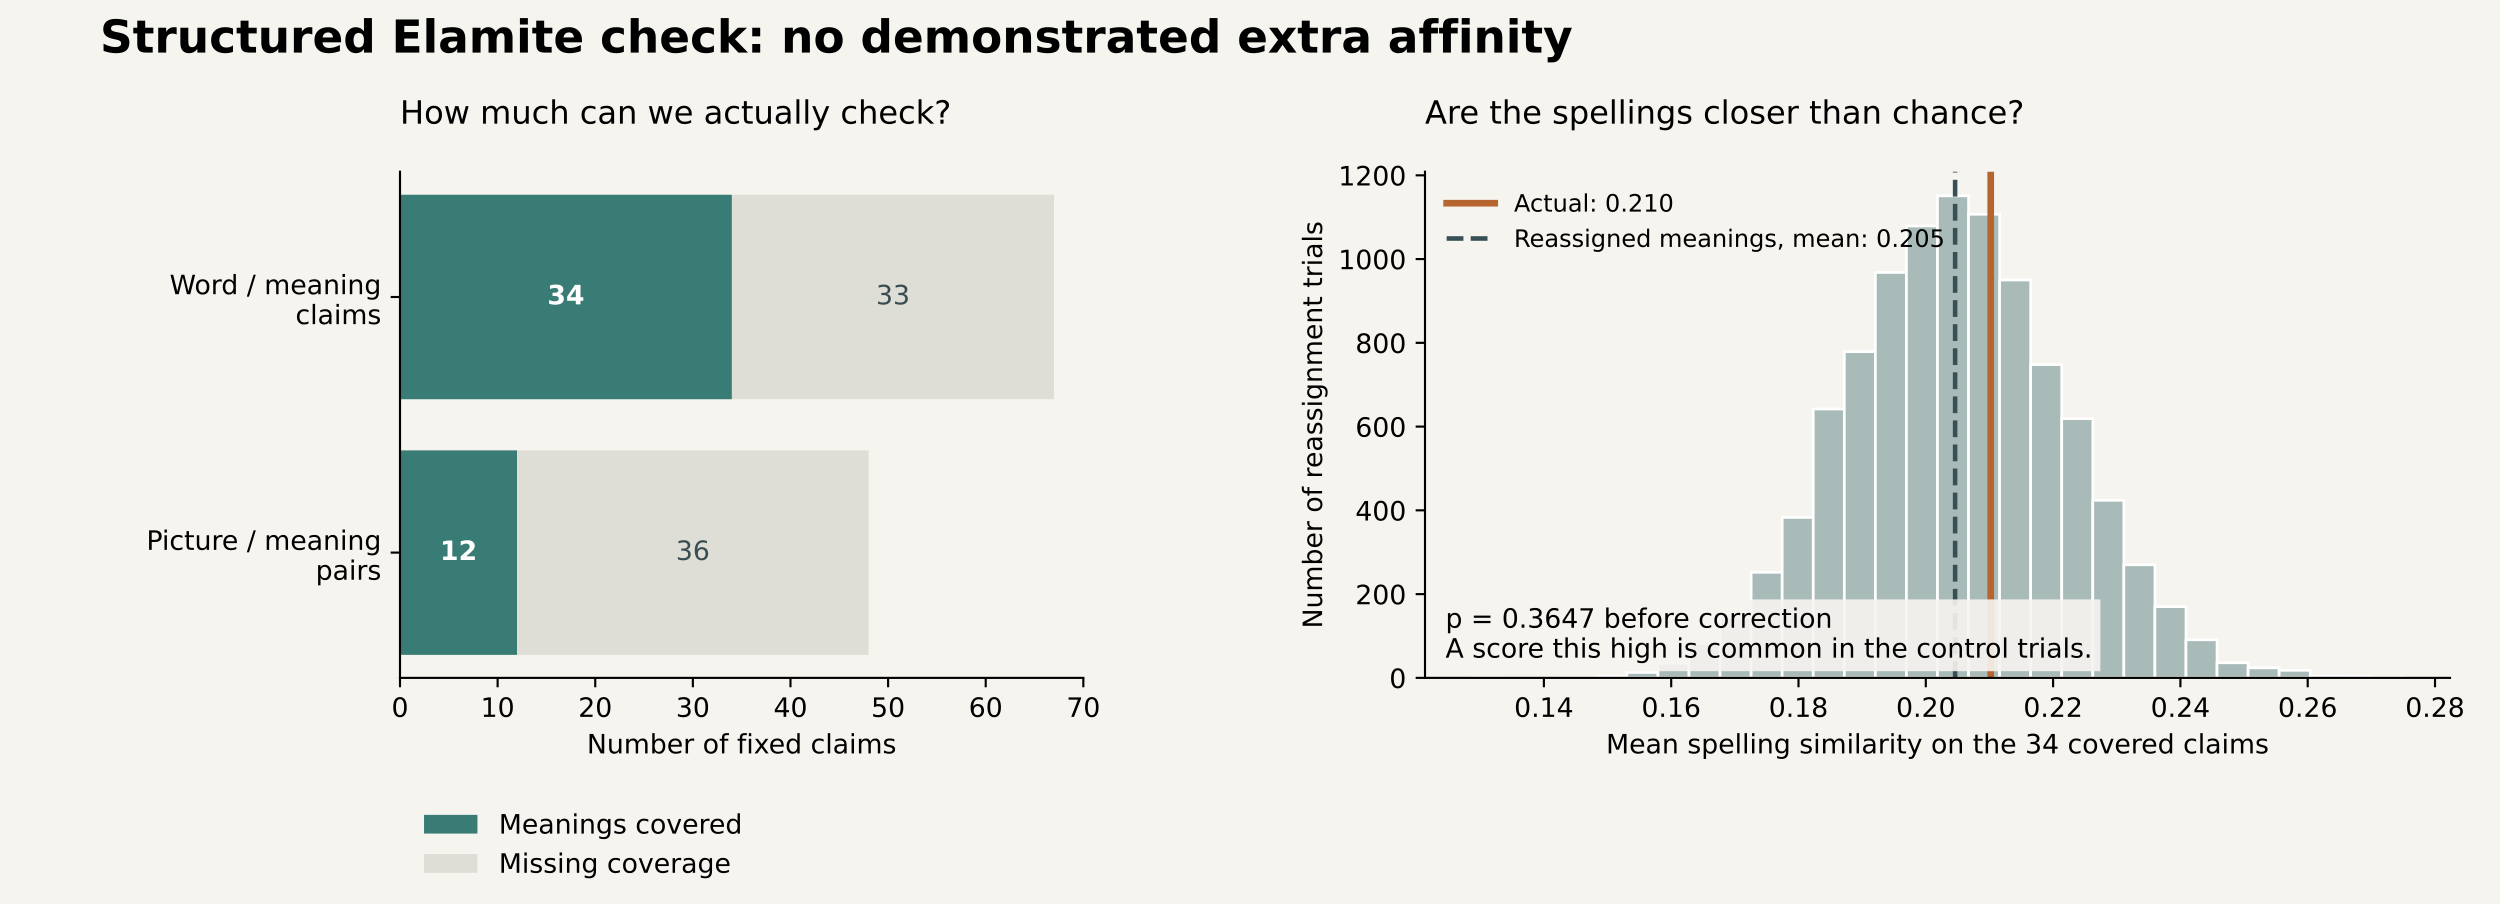
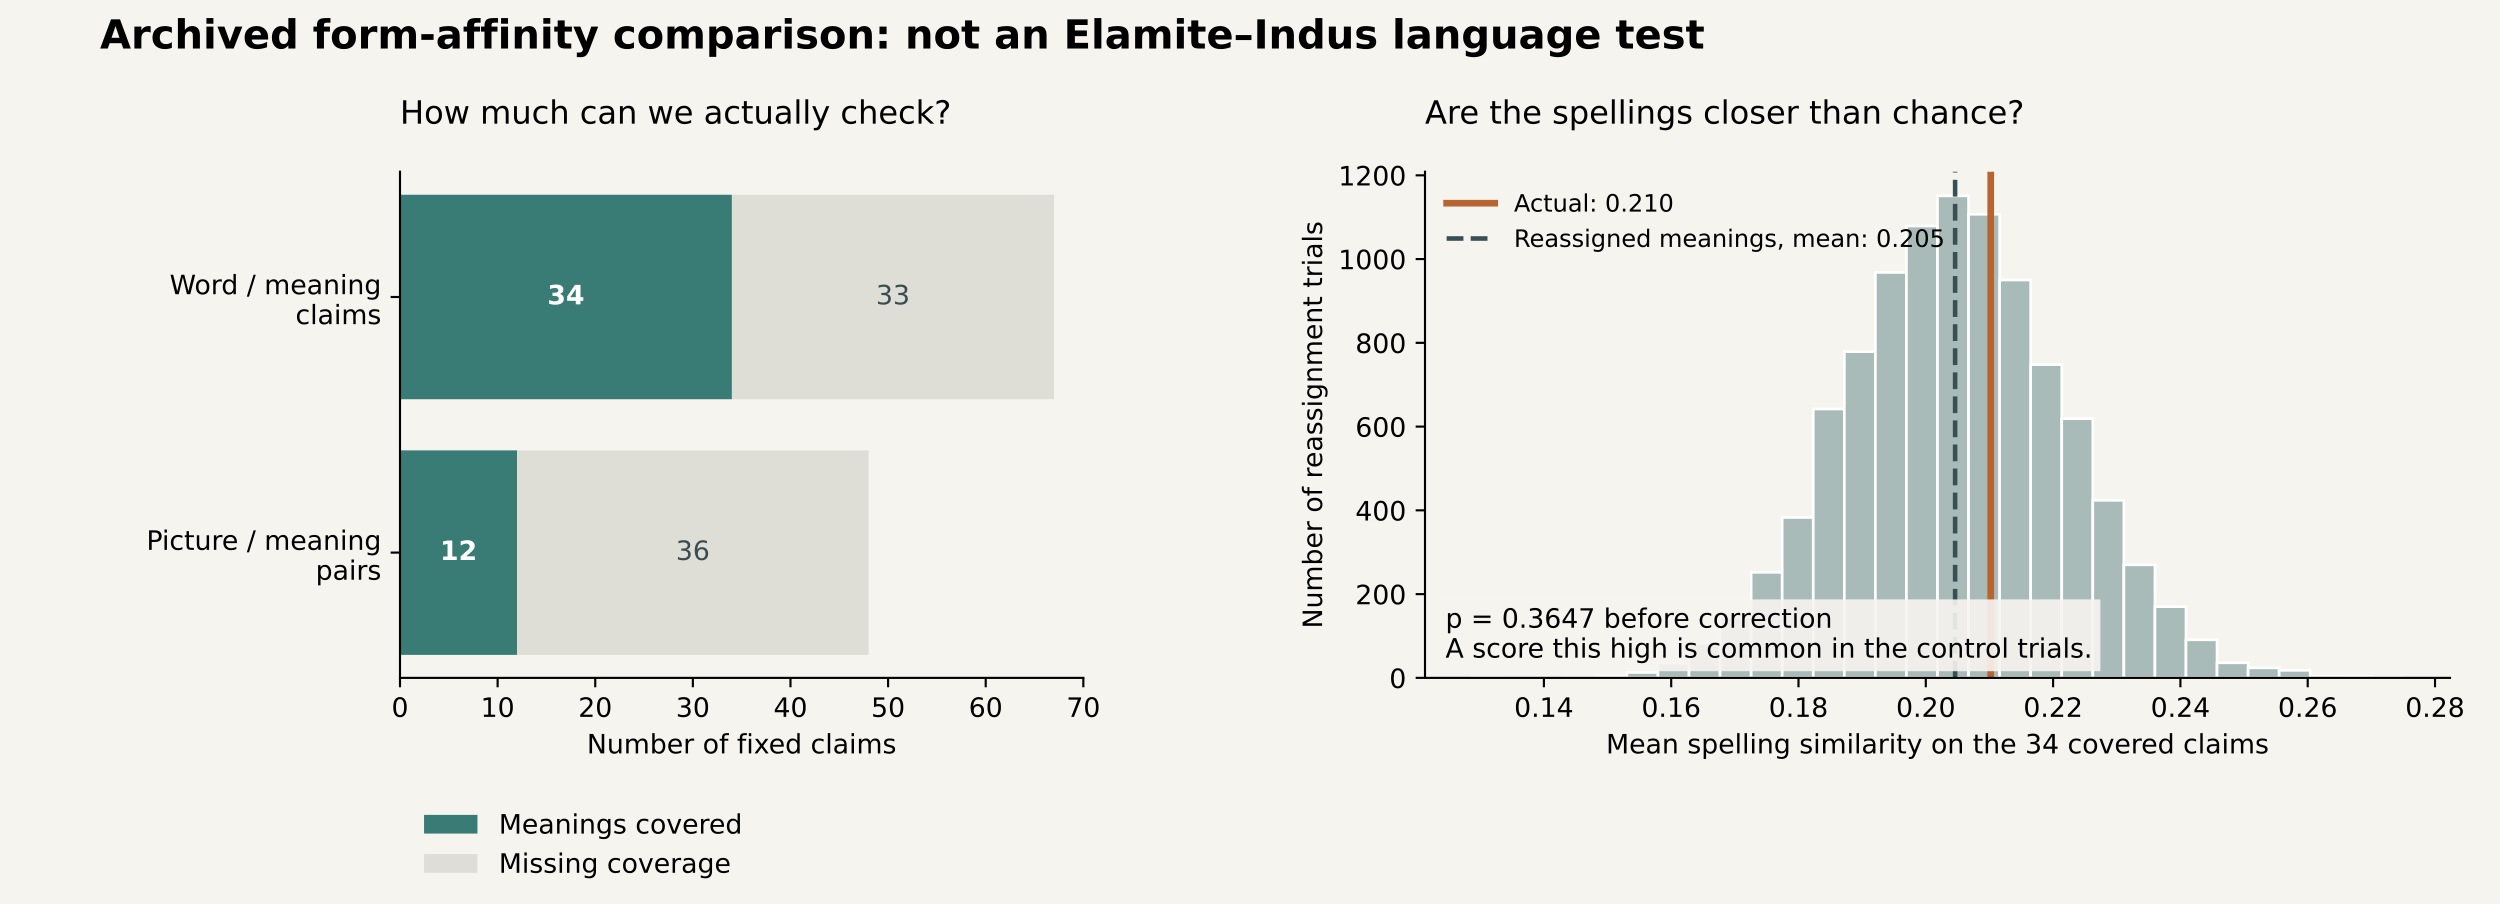
<svg xmlns="http://www.w3.org/2000/svg" xmlns:xlink="http://www.w3.org/1999/xlink" width="936pt" height="338.4pt" viewBox="0 0 936 338.4" version="1.1">
  <defs>
    <style type="text/css">*{stroke-linejoin: round; stroke-linecap: butt}</style>
  </defs>
  <g id="figure_1">
    <g id="patch_1">
      <path d="M 0 338.4 L 936 338.4 L 936 0 L 0 0 z " style="fill: #f6f4ef" />
    </g>
    <g id="axes_1">
      <g id="patch_2">
        <path d="M 149.76 253.8 L 405.6 253.8 L 405.6 64.296 L 149.76 64.296 z " style="fill: #f6f4ef" />
      </g>
      <g id="patch_3">
        <path d="M 149.76 149.477 L 274.025 149.477 L 274.025 72.91 L 149.76 72.91 z " clip-path="url(#pdb7fa1b823)" style="fill: #397b75" />
      </g>
      <g id="patch_4">
        <path d="M 149.76 245.186 L 193.618 245.186 L 193.618 168.619 L 149.76 168.619 z " clip-path="url(#pdb7fa1b823)" style="fill: #397b75" />
      </g>
      <g id="patch_5">
        <path d="M 274.025 149.477 L 394.635 149.477 L 394.635 72.91 L 274.025 72.91 z " clip-path="url(#pdb7fa1b823)" style="fill: #deded7" />
      </g>
      <g id="patch_6">
        <path d="M 193.618 245.186 L 325.193 245.186 L 325.193 168.619 L 193.618 168.619 z " clip-path="url(#pdb7fa1b823)" style="fill: #deded7" />
      </g>
      <g id="matplotlib.axis_1">
        <g id="xtick_1">
          <g id="line2d_1">
            <defs>
              <path id="mf41da57769" d="M 0 0 L 0 3.5 " style="stroke: #000000; stroke-width: 0.8" />
            </defs>
            <g>
              <use xlink:href="#mf41da57769" x="149.76" y="253.8" style="stroke: #000000; stroke-width: 0.8" />
            </g>
          </g>
          <g id="text_1">
            <text style="font: 10px 'DejaVu Sans', Arial, sans-serif; text-anchor: middle" x="149.76" y="268.398" transform="rotate(-0 149.76 268.3984)">0</text>
          </g>
        </g>
        <g id="xtick_2">
          <g id="line2d_2">
            <g>
              <use xlink:href="#mf41da57769" x="186.309" y="253.8" style="stroke: #000000; stroke-width: 0.8" />
            </g>
          </g>
          <g id="text_2">
            <text style="font: 10px 'DejaVu Sans', Arial, sans-serif; text-anchor: middle" x="186.309" y="268.398" transform="rotate(-0 186.3086 268.3984)">10</text>
          </g>
        </g>
        <g id="xtick_3">
          <g id="line2d_3">
            <g>
              <use xlink:href="#mf41da57769" x="222.857" y="253.8" style="stroke: #000000; stroke-width: 0.8" />
            </g>
          </g>
          <g id="text_3">
            <text style="font: 10px 'DejaVu Sans', Arial, sans-serif; text-anchor: middle" x="222.857" y="268.398" transform="rotate(-0 222.8571 268.3984)">20</text>
          </g>
        </g>
        <g id="xtick_4">
          <g id="line2d_4">
            <g>
              <use xlink:href="#mf41da57769" x="259.406" y="253.8" style="stroke: #000000; stroke-width: 0.8" />
            </g>
          </g>
          <g id="text_4">
            <text style="font: 10px 'DejaVu Sans', Arial, sans-serif; text-anchor: middle" x="259.406" y="268.398" transform="rotate(-0 259.4057 268.3984)">30</text>
          </g>
        </g>
        <g id="xtick_5">
          <g id="line2d_5">
            <g>
              <use xlink:href="#mf41da57769" x="295.954" y="253.8" style="stroke: #000000; stroke-width: 0.8" />
            </g>
          </g>
          <g id="text_5">
            <text style="font: 10px 'DejaVu Sans', Arial, sans-serif; text-anchor: middle" x="295.954" y="268.398" transform="rotate(-0 295.9543 268.3984)">40</text>
          </g>
        </g>
        <g id="xtick_6">
          <g id="line2d_6">
            <g>
              <use xlink:href="#mf41da57769" x="332.503" y="253.8" style="stroke: #000000; stroke-width: 0.8" />
            </g>
          </g>
          <g id="text_6">
            <text style="font: 10px 'DejaVu Sans', Arial, sans-serif; text-anchor: middle" x="332.503" y="268.398" transform="rotate(-0 332.5029 268.3984)">50</text>
          </g>
        </g>
        <g id="xtick_7">
          <g id="line2d_7">
            <g>
              <use xlink:href="#mf41da57769" x="369.051" y="253.8" style="stroke: #000000; stroke-width: 0.8" />
            </g>
          </g>
          <g id="text_7">
            <text style="font: 10px 'DejaVu Sans', Arial, sans-serif; text-anchor: middle" x="369.051" y="268.398" transform="rotate(-0 369.0514 268.3984)">60</text>
          </g>
        </g>
        <g id="xtick_8">
          <g id="line2d_8">
            <g>
              <use xlink:href="#mf41da57769" x="405.6" y="253.8" style="stroke: #000000; stroke-width: 0.8" />
            </g>
          </g>
          <g id="text_8">
            <text style="font: 10px 'DejaVu Sans', Arial, sans-serif; text-anchor: middle" x="405.6" y="268.398" transform="rotate(-0 405.6 268.3984)">70</text>
          </g>
        </g>
        <g id="text_9">
          <text style="font: 10px 'DejaVu Sans', Arial, sans-serif; text-anchor: middle" x="277.68" y="282.077" transform="rotate(-0 277.68 282.0766)">Number of fixed claims</text>
        </g>
      </g>
      <g id="matplotlib.axis_2">
        <g id="ytick_1">
          <g id="line2d_9">
            <defs>
              <path id="m9b376b71f4" d="M 0 0 L -3.5 0 " style="stroke: #000000; stroke-width: 0.8" />
            </defs>
            <g>
              <use xlink:href="#m9b376b71f4" x="149.76" y="111.193" style="stroke: #000000; stroke-width: 0.8" />
            </g>
          </g>
          <g id="text_10">
            <text style="font: 10px 'DejaVu Sans', Arial, sans-serif" transform="translate(63.50844 110.1536)">Word / meaning</text>
            <text style="font: 10px 'DejaVu Sans', Arial, sans-serif" transform="translate(110.6272 121.3514)">claims</text>
          </g>
        </g>
        <g id="ytick_2">
          <g id="line2d_10">
            <g>
              <use xlink:href="#m9b376b71f4" x="149.76" y="206.903" style="stroke: #000000; stroke-width: 0.8" />
            </g>
          </g>
          <g id="text_11">
            <text style="font: 10px 'DejaVu Sans', Arial, sans-serif" transform="translate(54.83344 205.8627)">Picture / meaning</text>
            <text style="font: 10px 'DejaVu Sans', Arial, sans-serif" transform="translate(118.185 217.0605)">pairs</text>
          </g>
        </g>
      </g>
      <g id="patch_7">
        <path d="M 149.76 253.8 L 149.76 64.296 " style="fill: none; stroke: #000000; stroke-width: 0.8; stroke-linejoin: miter; stroke-linecap: square" />
      </g>
      <g id="patch_8">
        <path d="M 149.76 253.8 L 405.6 253.8 " style="fill: none; stroke: #000000; stroke-width: 0.8; stroke-linejoin: miter; stroke-linecap: square" />
      </g>
      <g id="text_12">
        <text style="fill: #ffffff; font: 700 10px 'DejaVu Sans', Arial, sans-serif; text-anchor: middle" x="211.893" y="113.953" transform="rotate(-0 211.8926 113.9528)">34</text>
      </g>
      <g id="text_13">
        <text style="fill: #394d50; font: 10px 'DejaVu Sans', Arial, sans-serif; text-anchor: middle" x="334.33" y="113.953" transform="rotate(-0 334.3303 113.9528)">33</text>
      </g>
      <g id="text_14">
        <text style="fill: #ffffff; font: 700 10px 'DejaVu Sans', Arial, sans-serif; text-anchor: middle" x="171.689" y="209.662" transform="rotate(-0 171.6891 209.6619)">12</text>
      </g>
      <g id="text_15">
        <text style="fill: #394d50; font: 10px 'DejaVu Sans', Arial, sans-serif; text-anchor: middle" x="259.406" y="209.662" transform="rotate(-0 259.4057 209.6619)">36</text>
      </g>
      <g id="text_16">
        <text style="font: 12px 'DejaVu Sans', Arial, sans-serif; text-anchor: start" x="149.76" y="46.296" transform="rotate(-0 149.76 46.296)">How much can we actually check?</text>
      </g>
      <g id="legend_1">
        <g id="patch_9">
          <path d="M 158.76 312.089 L 178.76 312.089 L 178.76 305.089 L 158.76 305.089 z " style="fill: #397b75" />
        </g>
        <g id="text_17">
          <text style="font: 10px 'DejaVu Sans', Arial, sans-serif; text-anchor: start" x="186.76" y="312.089" transform="rotate(-0 186.76 312.0893)">Meanings covered</text>
        </g>
        <g id="patch_10">
          <path d="M 158.76 326.767 L 178.76 326.767 L 178.76 319.767 L 158.76 319.767 z " style="fill: #deded7" />
        </g>
        <g id="text_18">
          <text style="font: 10px 'DejaVu Sans', Arial, sans-serif; text-anchor: start" x="186.76" y="326.767" transform="rotate(-0 186.76 326.7674)">Missing coverage</text>
        </g>
      </g>
    </g>
    <g id="axes_2">
      <g id="patch_11">
        <path d="M 533.52 253.8 L 917.28 253.8 L 917.28 64.296 L 533.52 64.296 z " style="fill: #f6f4ef" />
      </g>
      <g id="patch_12">
        <path d="M 550.964 253.8 L 562.593 253.8 L 562.593 253.643 L 550.964 253.643 z " clip-path="url(#p2adcbd966b)" style="fill: #a9bbb8; stroke: #ffffff; stroke-linejoin: miter" />
      </g>
      <g id="patch_13">
        <path d="M 562.593 253.8 L 574.222 253.8 L 574.222 253.8 L 562.593 253.8 z " clip-path="url(#p2adcbd966b)" style="fill: #a9bbb8; stroke: #ffffff; stroke-linejoin: miter" />
      </g>
      <g id="patch_14">
        <path d="M 574.222 253.8 L 585.851 253.8 L 585.851 253.8 L 574.222 253.8 z " clip-path="url(#p2adcbd966b)" style="fill: #a9bbb8; stroke: #ffffff; stroke-linejoin: miter" />
      </g>
      <g id="patch_15">
        <path d="M 585.851 253.8 L 597.48 253.8 L 597.48 253.643 L 585.851 253.643 z " clip-path="url(#p2adcbd966b)" style="fill: #a9bbb8; stroke: #ffffff; stroke-linejoin: miter" />
      </g>
      <g id="patch_16">
        <path d="M 597.48 253.8 L 609.109 253.8 L 609.109 253.33 L 597.48 253.33 z " clip-path="url(#p2adcbd966b)" style="fill: #a9bbb8; stroke: #ffffff; stroke-linejoin: miter" />
      </g>
      <g id="patch_17">
        <path d="M 609.109 253.8 L 620.738 253.8 L 620.738 251.762 L 609.109 251.762 z " clip-path="url(#p2adcbd966b)" style="fill: #a9bbb8; stroke: #ffffff; stroke-linejoin: miter" />
      </g>
      <g id="patch_18">
        <path d="M 620.738 253.8 L 632.367 253.8 L 632.367 248.312 L 620.738 248.312 z " clip-path="url(#p2adcbd966b)" style="fill: #a9bbb8; stroke: #ffffff; stroke-linejoin: miter" />
      </g>
      <g id="patch_19">
        <path d="M 632.367 253.8 L 643.996 253.8 L 643.996 240.942 L 632.367 240.942 z " clip-path="url(#p2adcbd966b)" style="fill: #a9bbb8; stroke: #ffffff; stroke-linejoin: miter" />
      </g>
      <g id="patch_20">
        <path d="M 643.996 253.8 L 655.625 253.8 L 655.625 231.064 L 643.996 231.064 z " clip-path="url(#p2adcbd966b)" style="fill: #a9bbb8; stroke: #ffffff; stroke-linejoin: miter" />
      </g>
      <g id="patch_21">
        <path d="M 655.625 253.8 L 667.255 253.8 L 667.255 214.286 L 655.625 214.286 z " clip-path="url(#p2adcbd966b)" style="fill: #a9bbb8; stroke: #ffffff; stroke-linejoin: miter" />
      </g>
      <g id="patch_22">
        <path d="M 667.255 253.8 L 678.884 253.8 L 678.884 193.745 L 667.255 193.745 z " clip-path="url(#p2adcbd966b)" style="fill: #a9bbb8; stroke: #ffffff; stroke-linejoin: miter" />
      </g>
      <g id="patch_23">
        <path d="M 678.884 253.8 L 690.513 253.8 L 690.513 153.133 L 678.884 153.133 z " clip-path="url(#p2adcbd966b)" style="fill: #a9bbb8; stroke: #ffffff; stroke-linejoin: miter" />
      </g>
      <g id="patch_24">
        <path d="M 690.513 253.8 L 702.142 253.8 L 702.142 131.651 L 690.513 131.651 z " clip-path="url(#p2adcbd966b)" style="fill: #a9bbb8; stroke: #ffffff; stroke-linejoin: miter" />
      </g>
      <g id="patch_25">
        <path d="M 702.142 253.8 L 713.771 253.8 L 713.771 102.015 L 702.142 102.015 z " clip-path="url(#p2adcbd966b)" style="fill: #a9bbb8; stroke: #ffffff; stroke-linejoin: miter" />
      </g>
      <g id="patch_26">
        <path d="M 713.771 253.8 L 725.4 253.8 L 725.4 84.61 L 713.771 84.61 z " clip-path="url(#p2adcbd966b)" style="fill: #a9bbb8; stroke: #ffffff; stroke-linejoin: miter" />
      </g>
      <g id="patch_27">
        <path d="M 725.4 253.8 L 737.029 253.8 L 737.029 73.32 L 725.4 73.32 z " clip-path="url(#p2adcbd966b)" style="fill: #a9bbb8; stroke: #ffffff; stroke-linejoin: miter" />
      </g>
      <g id="patch_28">
        <path d="M 737.029 253.8 L 748.658 253.8 L 748.658 80.219 L 737.029 80.219 z " clip-path="url(#p2adcbd966b)" style="fill: #a9bbb8; stroke: #ffffff; stroke-linejoin: miter" />
      </g>
      <g id="patch_29">
        <path d="M 748.658 253.8 L 760.287 253.8 L 760.287 104.837 L 748.658 104.837 z " clip-path="url(#p2adcbd966b)" style="fill: #a9bbb8; stroke: #ffffff; stroke-linejoin: miter" />
      </g>
      <g id="patch_30">
        <path d="M 760.287 253.8 L 771.916 253.8 L 771.916 136.512 L 760.287 136.512 z " clip-path="url(#p2adcbd966b)" style="fill: #a9bbb8; stroke: #ffffff; stroke-linejoin: miter" />
      </g>
      <g id="patch_31">
        <path d="M 771.916 253.8 L 783.545 253.8 L 783.545 156.739 L 771.916 156.739 z " clip-path="url(#p2adcbd966b)" style="fill: #a9bbb8; stroke: #ffffff; stroke-linejoin: miter" />
      </g>
      <g id="patch_32">
        <path d="M 783.545 253.8 L 795.175 253.8 L 795.175 187.316 L 783.545 187.316 z " clip-path="url(#p2adcbd966b)" style="fill: #a9bbb8; stroke: #ffffff; stroke-linejoin: miter" />
      </g>
      <g id="patch_33">
        <path d="M 795.175 253.8 L 806.804 253.8 L 806.804 211.463 L 795.175 211.463 z " clip-path="url(#p2adcbd966b)" style="fill: #a9bbb8; stroke: #ffffff; stroke-linejoin: miter" />
      </g>
      <g id="patch_34">
        <path d="M 806.804 253.8 L 818.433 253.8 L 818.433 227.144 L 806.804 227.144 z " clip-path="url(#p2adcbd966b)" style="fill: #a9bbb8; stroke: #ffffff; stroke-linejoin: miter" />
      </g>
      <g id="patch_35">
        <path d="M 818.433 253.8 L 830.062 253.8 L 830.062 239.531 L 818.433 239.531 z " clip-path="url(#p2adcbd966b)" style="fill: #a9bbb8; stroke: #ffffff; stroke-linejoin: miter" />
      </g>
      <g id="patch_36">
        <path d="M 830.062 253.8 L 841.691 253.8 L 841.691 248.155 L 830.062 248.155 z " clip-path="url(#p2adcbd966b)" style="fill: #a9bbb8; stroke: #ffffff; stroke-linejoin: miter" />
      </g>
      <g id="patch_37">
        <path d="M 841.691 253.8 L 853.32 253.8 L 853.32 250.037 L 841.691 250.037 z " clip-path="url(#p2adcbd966b)" style="fill: #a9bbb8; stroke: #ffffff; stroke-linejoin: miter" />
      </g>
      <g id="patch_38">
        <path d="M 853.32 253.8 L 864.949 253.8 L 864.949 250.978 L 853.32 250.978 z " clip-path="url(#p2adcbd966b)" style="fill: #a9bbb8; stroke: #ffffff; stroke-linejoin: miter" />
      </g>
      <g id="patch_39">
        <path d="M 864.949 253.8 L 876.578 253.8 L 876.578 253.173 L 864.949 253.173 z " clip-path="url(#p2adcbd966b)" style="fill: #a9bbb8; stroke: #ffffff; stroke-linejoin: miter" />
      </g>
      <g id="patch_40">
        <path d="M 876.578 253.8 L 888.207 253.8 L 888.207 253.33 L 876.578 253.33 z " clip-path="url(#p2adcbd966b)" style="fill: #a9bbb8; stroke: #ffffff; stroke-linejoin: miter" />
      </g>
      <g id="patch_41">
        <path d="M 888.207 253.8 L 899.836 253.8 L 899.836 253.643 L 888.207 253.643 z " clip-path="url(#p2adcbd966b)" style="fill: #a9bbb8; stroke: #ffffff; stroke-linejoin: miter" />
      </g>
      <g id="matplotlib.axis_3">
        <g id="xtick_9">
          <g id="line2d_11">
            <g>
              <use xlink:href="#mf41da57769" x="578.032" y="253.8" style="stroke: #000000; stroke-width: 0.8" />
            </g>
          </g>
          <g id="text_19">
            <text style="font: 10px 'DejaVu Sans', Arial, sans-serif; text-anchor: middle" x="578.032" y="268.398" transform="rotate(-0 578.0324 268.3984)">0.14</text>
          </g>
        </g>
        <g id="xtick_10">
          <g id="line2d_12">
            <g>
              <use xlink:href="#mf41da57769" x="625.695" y="253.8" style="stroke: #000000; stroke-width: 0.8" />
            </g>
          </g>
          <g id="text_20">
            <text style="font: 10px 'DejaVu Sans', Arial, sans-serif; text-anchor: middle" x="625.695" y="268.398" transform="rotate(-0 625.6947 268.3984)">0.16</text>
          </g>
        </g>
        <g id="xtick_11">
          <g id="line2d_13">
            <g>
              <use xlink:href="#mf41da57769" x="673.357" y="253.8" style="stroke: #000000; stroke-width: 0.8" />
            </g>
          </g>
          <g id="text_21">
            <text style="font: 10px 'DejaVu Sans', Arial, sans-serif; text-anchor: middle" x="673.357" y="268.398" transform="rotate(-0 673.357 268.3984)">0.18</text>
          </g>
        </g>
        <g id="xtick_12">
          <g id="line2d_14">
            <g>
              <use xlink:href="#mf41da57769" x="721.019" y="253.8" style="stroke: #000000; stroke-width: 0.8" />
            </g>
          </g>
          <g id="text_22">
            <text style="font: 10px 'DejaVu Sans', Arial, sans-serif; text-anchor: middle" x="721.019" y="268.398" transform="rotate(-0 721.0193 268.3984)">0.20</text>
          </g>
        </g>
        <g id="xtick_13">
          <g id="line2d_15">
            <g>
              <use xlink:href="#mf41da57769" x="768.682" y="253.8" style="stroke: #000000; stroke-width: 0.8" />
            </g>
          </g>
          <g id="text_23">
            <text style="font: 10px 'DejaVu Sans', Arial, sans-serif; text-anchor: middle" x="768.682" y="268.398" transform="rotate(-0 768.6816 268.3984)">0.22</text>
          </g>
        </g>
        <g id="xtick_14">
          <g id="line2d_16">
            <g>
              <use xlink:href="#mf41da57769" x="816.344" y="253.8" style="stroke: #000000; stroke-width: 0.8" />
            </g>
          </g>
          <g id="text_24">
            <text style="font: 10px 'DejaVu Sans', Arial, sans-serif; text-anchor: middle" x="816.344" y="268.398" transform="rotate(-0 816.3439 268.3984)">0.24</text>
          </g>
        </g>
        <g id="xtick_15">
          <g id="line2d_17">
            <g>
              <use xlink:href="#mf41da57769" x="864.006" y="253.8" style="stroke: #000000; stroke-width: 0.8" />
            </g>
          </g>
          <g id="text_25">
            <text style="font: 10px 'DejaVu Sans', Arial, sans-serif; text-anchor: middle" x="864.006" y="268.398" transform="rotate(-0 864.0062 268.3984)">0.26</text>
          </g>
        </g>
        <g id="xtick_16">
          <g id="line2d_18">
            <g>
              <use xlink:href="#mf41da57769" x="911.668" y="253.8" style="stroke: #000000; stroke-width: 0.8" />
            </g>
          </g>
          <g id="text_26">
            <text style="font: 10px 'DejaVu Sans', Arial, sans-serif; text-anchor: middle" x="911.668" y="268.398" transform="rotate(-0 911.6685 268.3984)">0.28</text>
          </g>
        </g>
        <g id="text_27">
          <text style="font: 10px 'DejaVu Sans', Arial, sans-serif; text-anchor: middle" x="725.4" y="282.077" transform="rotate(-0 725.4 282.0766)">Mean spelling similarity on the 34 covered claims</text>
        </g>
      </g>
      <g id="matplotlib.axis_4">
        <g id="ytick_3">
          <g id="line2d_19">
            <g>
              <use xlink:href="#m9b376b71f4" x="533.52" y="253.8" style="stroke: #000000; stroke-width: 0.8" />
            </g>
          </g>
          <g id="text_28">
            <text style="font: 10px 'DejaVu Sans', Arial, sans-serif; text-anchor: end" x="526.52" y="257.599" transform="rotate(-0 526.52 257.5992)">0</text>
          </g>
        </g>
        <g id="ytick_4">
          <g id="line2d_20">
            <g>
              <use xlink:href="#m9b376b71f4" x="533.52" y="222.439" style="stroke: #000000; stroke-width: 0.8" />
            </g>
          </g>
          <g id="text_29">
            <text style="font: 10px 'DejaVu Sans', Arial, sans-serif; text-anchor: end" x="526.52" y="226.239" transform="rotate(-0 526.52 226.2387)">200</text>
          </g>
        </g>
        <g id="ytick_5">
          <g id="line2d_21">
            <g>
              <use xlink:href="#m9b376b71f4" x="533.52" y="191.079" style="stroke: #000000; stroke-width: 0.8" />
            </g>
          </g>
          <g id="text_30">
            <text style="font: 10px 'DejaVu Sans', Arial, sans-serif; text-anchor: end" x="526.52" y="194.878" transform="rotate(-0 526.52 194.8781)">400</text>
          </g>
        </g>
        <g id="ytick_6">
          <g id="line2d_22">
            <g>
              <use xlink:href="#m9b376b71f4" x="533.52" y="159.718" style="stroke: #000000; stroke-width: 0.8" />
            </g>
          </g>
          <g id="text_31">
            <text style="font: 10px 'DejaVu Sans', Arial, sans-serif; text-anchor: end" x="526.52" y="163.518" transform="rotate(-0 526.52 163.5176)">600</text>
          </g>
        </g>
        <g id="ytick_7">
          <g id="line2d_23">
            <g>
              <use xlink:href="#m9b376b71f4" x="533.52" y="128.358" style="stroke: #000000; stroke-width: 0.8" />
            </g>
          </g>
          <g id="text_32">
            <text style="font: 10px 'DejaVu Sans', Arial, sans-serif; text-anchor: end" x="526.52" y="132.157" transform="rotate(-0 526.52 132.157)">800</text>
          </g>
        </g>
        <g id="ytick_8">
          <g id="line2d_24">
            <g>
              <use xlink:href="#m9b376b71f4" x="533.52" y="96.997" style="stroke: #000000; stroke-width: 0.8" />
            </g>
          </g>
          <g id="text_33">
            <text style="font: 10px 'DejaVu Sans', Arial, sans-serif; text-anchor: end" x="526.52" y="100.796" transform="rotate(-0 526.52 100.7964)">1000</text>
          </g>
        </g>
        <g id="ytick_9">
          <g id="line2d_25">
            <g>
              <use xlink:href="#m9b376b71f4" x="533.52" y="65.637" style="stroke: #000000; stroke-width: 0.8" />
            </g>
          </g>
          <g id="text_34">
            <text style="font: 10px 'DejaVu Sans', Arial, sans-serif; text-anchor: end" x="526.52" y="69.436" transform="rotate(-0 526.52 69.43588)">1200</text>
          </g>
        </g>
        <g id="text_35">
          <text style="font: 10px 'DejaVu Sans', Arial, sans-serif; text-anchor: middle" x="494.99" y="159.048" transform="rotate(-90 494.9903 159.048)">Number of reassignment trials</text>
        </g>
      </g>
      <g id="line2d_26">
        <path d="M 745.329 253.8 L 745.329 64.296 " clip-path="url(#p2adcbd966b)" style="fill: none; stroke: #b76530; stroke-width: 2.5; stroke-linecap: square" />
      </g>
      <g id="line2d_27">
        <path d="M 731.995 253.8 L 731.995 64.296 " clip-path="url(#p2adcbd966b)" style="fill: none; stroke-dasharray: 6.29,2.72; stroke-dashoffset: 0; stroke: #374f55; stroke-width: 1.7" />
      </g>
      <g id="patch_42">
        <path d="M 533.52 253.8 L 533.52 64.296 " style="fill: none; stroke: #000000; stroke-width: 0.8; stroke-linejoin: miter; stroke-linecap: square" />
      </g>
      <g id="patch_43">
        <path d="M 533.52 253.8 L 917.28 253.8 " style="fill: none; stroke: #000000; stroke-width: 0.8; stroke-linejoin: miter; stroke-linecap: square" />
      </g>
      <g id="text_36">
        <g id="patch_44">
          <path d="M 538.195 251.3 L 786.381 251.3 L 786.381 224.424 L 538.195 224.424 z " style="fill: #f6f4ef; opacity: 0.9" />
        </g>
        <text style="font: 10px 'DejaVu Sans', Arial, sans-serif" transform="translate(541.1952 235.022)">p = 0.3647 before correction</text>
        <text style="font: 10px 'DejaVu Sans', Arial, sans-serif" transform="translate(541.1952 246.2198)">A score this high is common in the control trials.</text>
      </g>
      <g id="text_37">
        <text style="font: 12px 'DejaVu Sans', Arial, sans-serif; text-anchor: start" x="533.52" y="46.296" transform="rotate(-0 533.52 46.296)">Are the spellings closer than chance?</text>
      </g>
      <g id="legend_2">
        <g id="line2d_28">
          <path d="M 541.62 76.085 L 550.62 76.085 L 559.62 76.085 " style="fill: none; stroke: #b76530; stroke-width: 2.5; stroke-linecap: square" />
        </g>
        <g id="text_38">
          <text style="font: 9px 'DejaVu Sans', Arial, sans-serif; text-anchor: start" x="566.82" y="79.235" transform="rotate(-0 566.82 79.23459)">Actual: 0.210</text>
        </g>
        <g id="line2d_29">
          <path d="M 541.62 89.295 L 550.62 89.295 L 559.62 89.295 " style="fill: none; stroke-dasharray: 6.29,2.72; stroke-dashoffset: 0; stroke: #374f55; stroke-width: 1.7" />
        </g>
        <g id="text_39">
          <text style="font: 9px 'DejaVu Sans', Arial, sans-serif; text-anchor: start" x="566.82" y="92.445" transform="rotate(-0 566.82 92.44491)">Reassigned meanings, mean: 0.205</text>
        </g>
      </g>
    </g>
    <g id="text_40">
-       <text style="font: 700 17px 'DejaVu Sans', Arial, sans-serif; text-anchor: start" x="37.44" y="19.685" transform="rotate(-0 37.44 19.68534)">Structured Elamite check: no demonstrated extra affinity</text>
+       <text style="font: 700 15px 'DejaVu Sans', Arial, sans-serif; text-anchor: start" x="37.44" y="18.166" transform="rotate(-0 37.44 18.16566)">Archived form-affinity comparison: not an Elamite–Indus language test</text>
    </g>
  </g>
  <defs>
    <clipPath id="pdb7fa1b823">
      <rect x="149.76" y="64.296" width="255.84" height="189.504" />
    </clipPath>
    <clipPath id="p2adcbd966b">
      <rect x="533.52" y="64.296" width="383.76" height="189.504" />
    </clipPath>
  </defs>
</svg>
